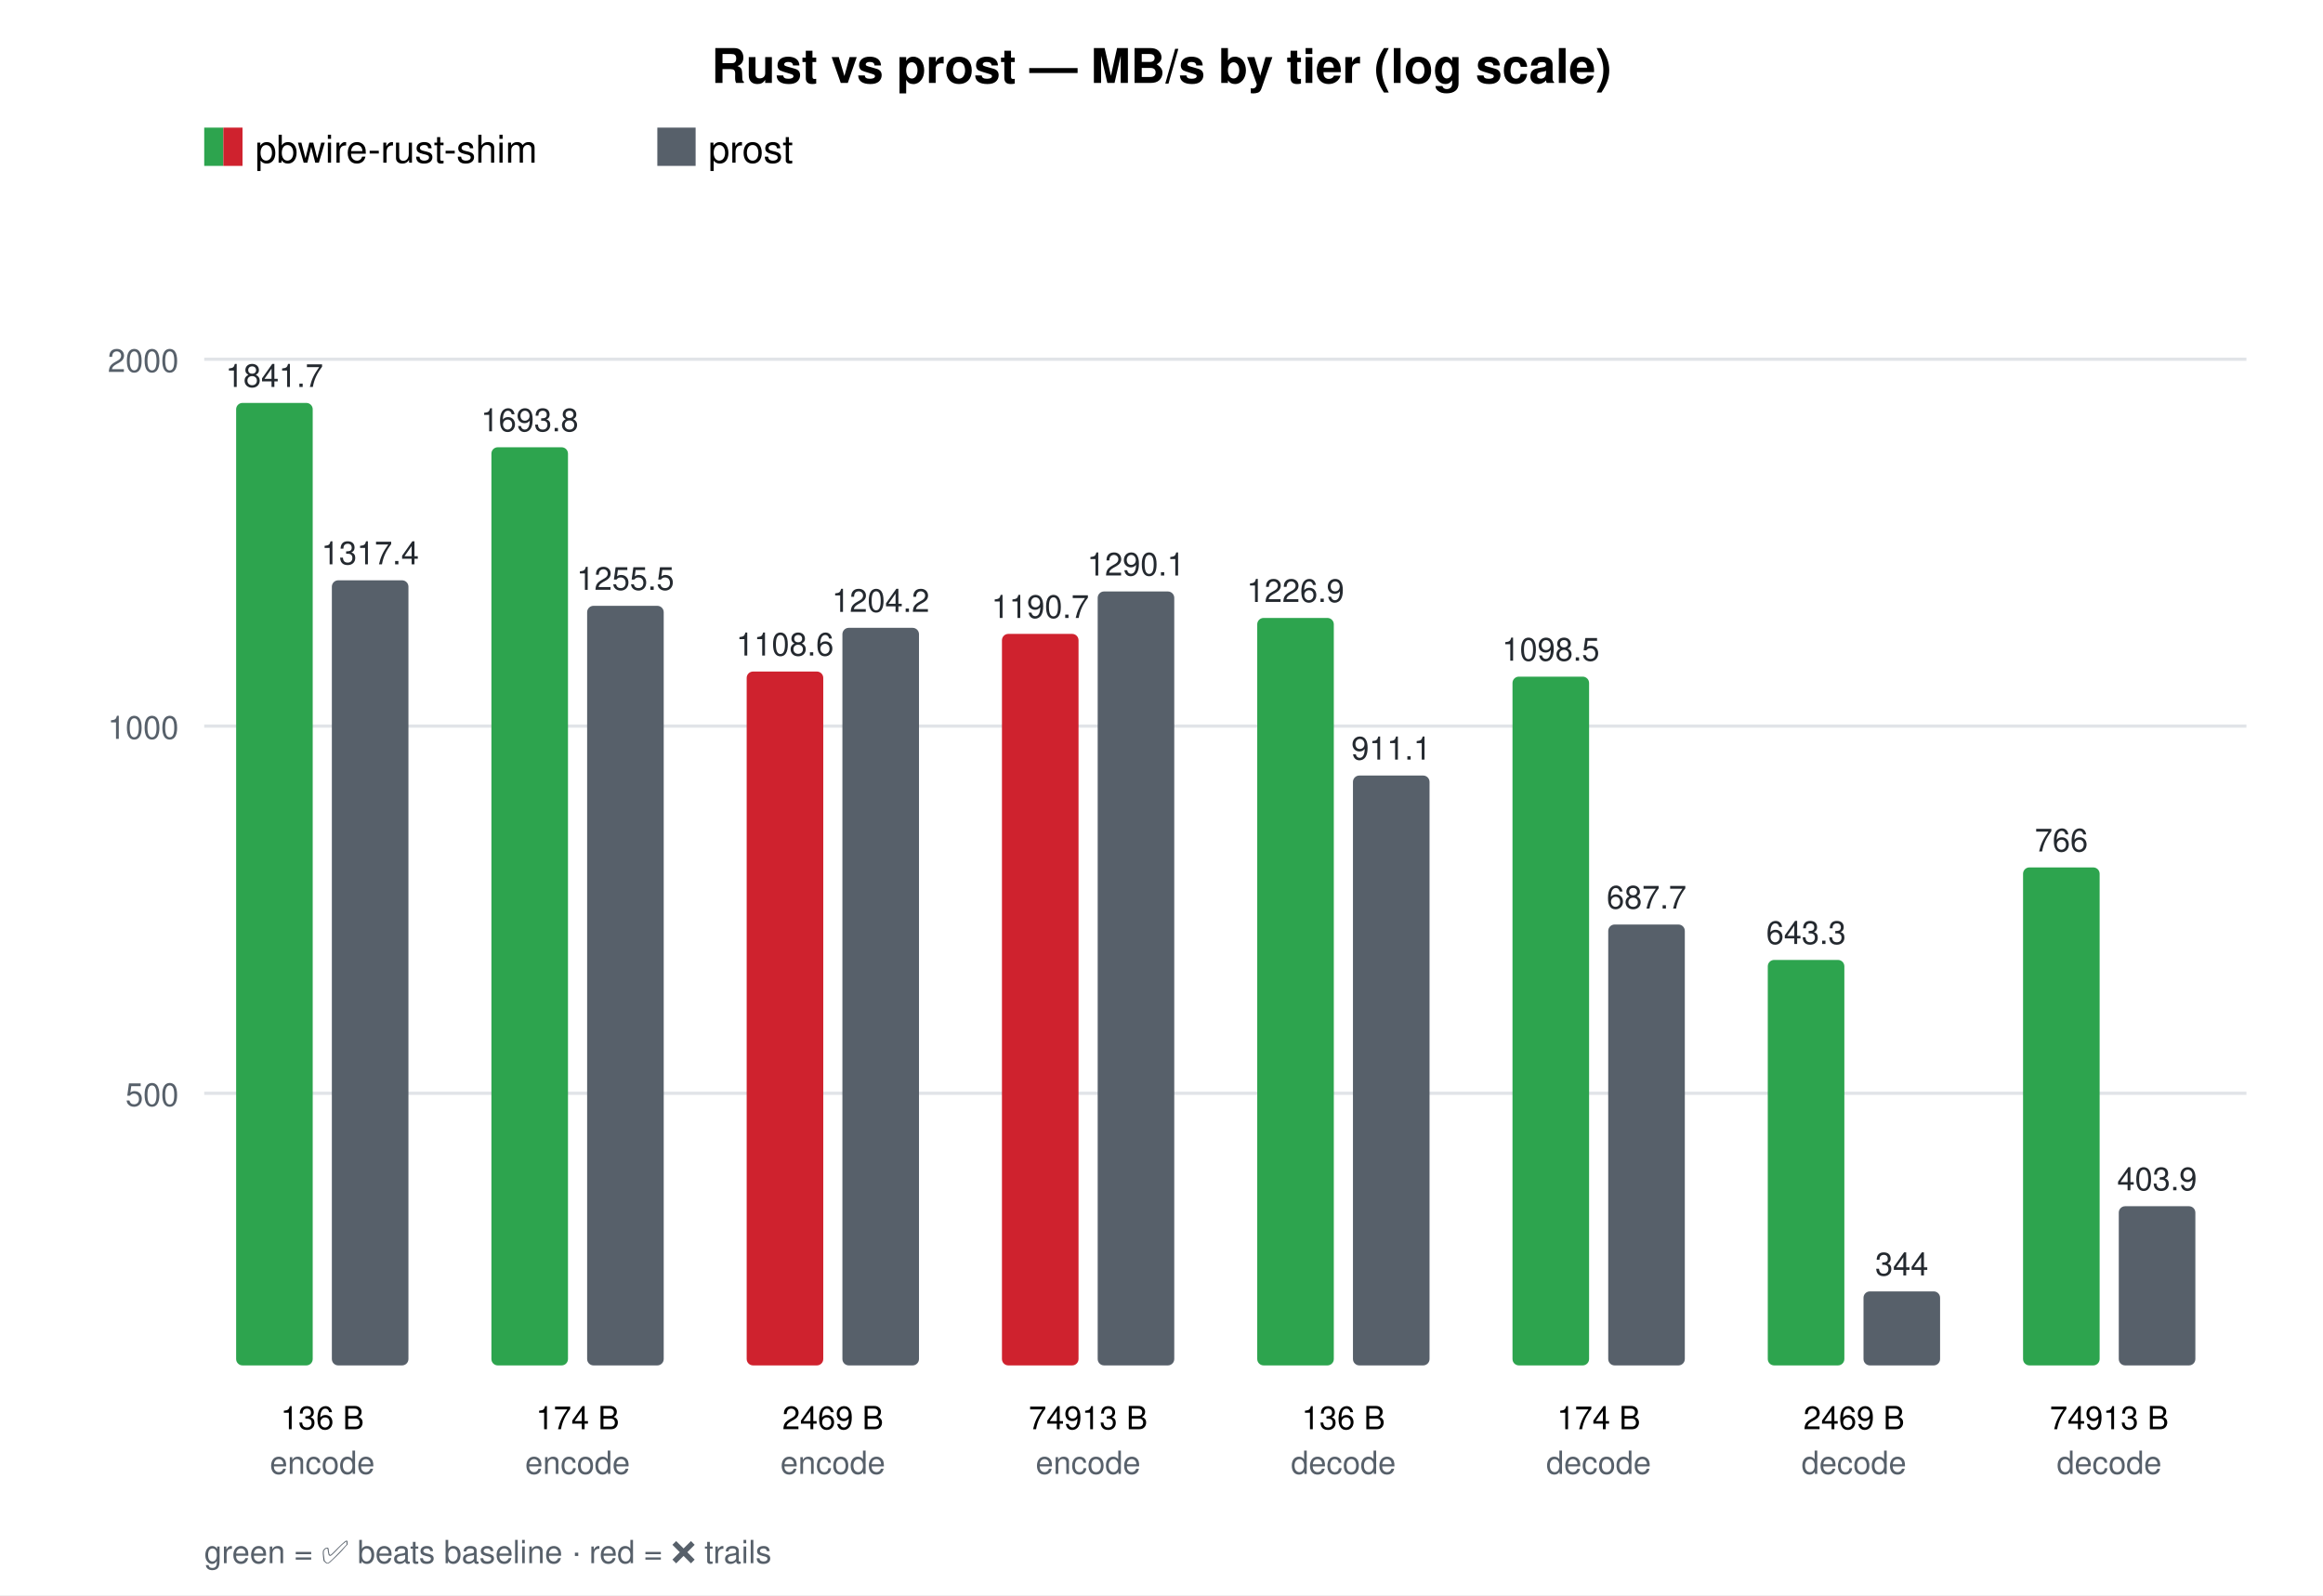
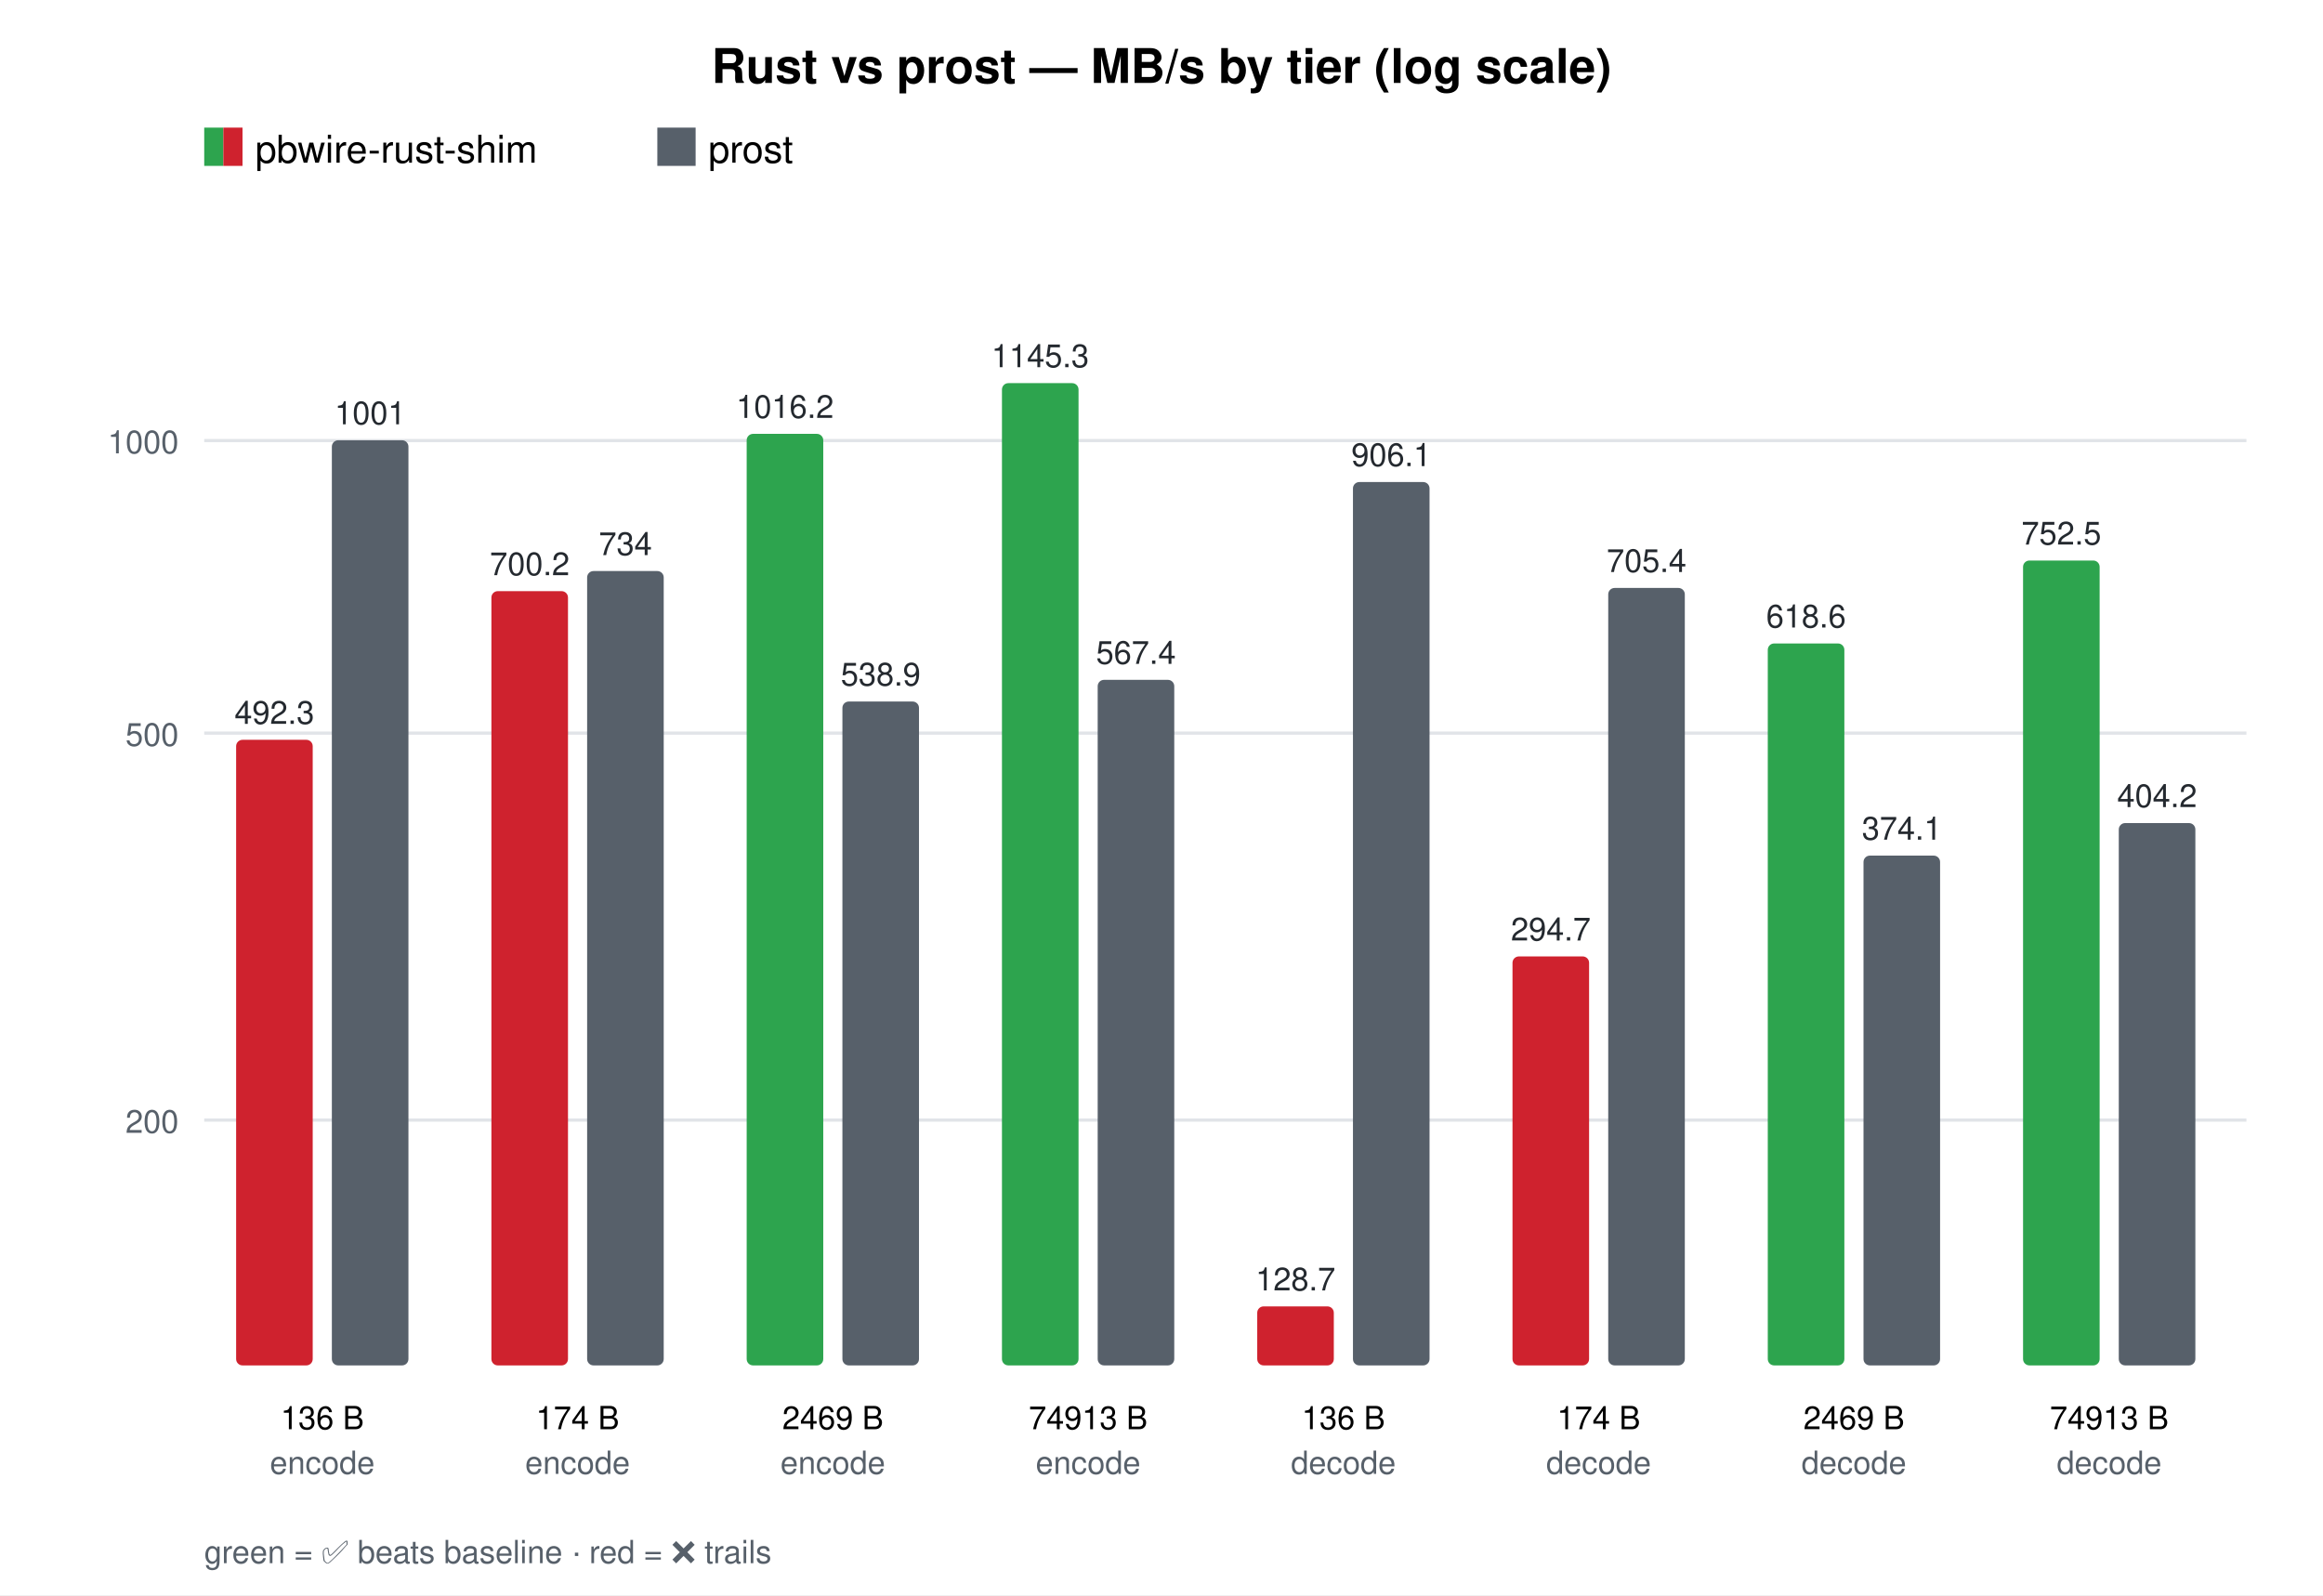
<svg xmlns="http://www.w3.org/2000/svg" width="728" height="500" font-family="Helvetica, Arial, sans-serif">
  <rect width="728" height="500" fill="#ffffff" />
  <text x="364.0" y="26" text-anchor="middle" font-size="15" font-weight="bold">Rust vs prost — MB/s by tier (log scale)</text>
  <rect x="64" y="40" width="6" height="12" fill="#2da44e" />
  <rect x="70" y="40" width="6" height="12" fill="#cf222e" />
  <text x="80" y="51" font-size="12">pbwire-rust-shim</text>
  <rect x="206.0" y="40" width="12" height="12" fill="#57606a" />
  <text x="222.0" y="51" font-size="12">prost</text>
-   <line x1="64" y1="342.7" x2="704" y2="342.7" stroke="#e1e4e8" />
-   <text x="56" y="346.7" text-anchor="end" font-size="10" fill="#57606a">500</text>
-   <line x1="64" y1="227.6" x2="704" y2="227.6" stroke="#e1e4e8" />
-   <text x="56" y="231.6" text-anchor="end" font-size="10" fill="#57606a">1000</text>
-   <line x1="64" y1="112.6" x2="704" y2="112.6" stroke="#e1e4e8" />
-   <text x="56" y="116.6" text-anchor="end" font-size="10" fill="#57606a">2000</text>
+   <line x1="64" y1="351.1" x2="704" y2="351.1" stroke="#e1e4e8" />
+   <text x="56" y="355.1" text-anchor="end" font-size="10" fill="#57606a">200</text>
+   <line x1="64" y1="229.8" x2="704" y2="229.8" stroke="#e1e4e8" />
+   <text x="56" y="233.8" text-anchor="end" font-size="10" fill="#57606a">500</text>
+   <line x1="64" y1="138.1" x2="704" y2="138.1" stroke="#e1e4e8" />
+   <text x="56" y="142.1" text-anchor="end" font-size="10" fill="#57606a">1000</text>
  <text x="101.0" y="448" text-anchor="middle" font-size="10">136 B</text>
  <text x="101.0" y="462" text-anchor="middle" font-size="10" fill="#57606a">encode</text>
-   <rect x="74.0" y="126.3" width="24" height="301.7" rx="2" fill="#2da44e" />
-   <text x="86.0" y="121.3" text-anchor="middle" font-size="10" fill="#24292f">1841.7</text>
-   <rect x="104.0" y="181.9" width="24" height="246.1" rx="2" fill="#57606a" />
-   <text x="116.0" y="176.9" text-anchor="middle" font-size="10" fill="#24292f">1317.4</text>
+   <rect x="74.0" y="231.9" width="24" height="196.1" rx="2" fill="#cf222e" />
+   <text x="86.0" y="226.9" text-anchor="middle" font-size="10" fill="#24292f">492.3</text>
+   <rect x="104.0" y="138.0" width="24" height="290.0" rx="2" fill="#57606a" />
+   <text x="116.0" y="133.0" text-anchor="middle" font-size="10" fill="#24292f">1001</text>
  <text x="181.0" y="448" text-anchor="middle" font-size="10">174 B</text>
  <text x="181.0" y="462" text-anchor="middle" font-size="10" fill="#57606a">encode</text>
-   <rect x="154.0" y="140.2" width="24" height="287.8" rx="2" fill="#2da44e" />
-   <text x="166.0" y="135.2" text-anchor="middle" font-size="10" fill="#24292f">1693.8</text>
-   <rect x="184.0" y="189.9" width="24" height="238.1" rx="2" fill="#57606a" />
-   <text x="196.0" y="184.9" text-anchor="middle" font-size="10" fill="#24292f">1255.5</text>
+   <rect x="154.0" y="185.3" width="24" height="242.7" rx="2" fill="#cf222e" />
+   <text x="166.0" y="180.3" text-anchor="middle" font-size="10" fill="#24292f">700.2</text>
+   <rect x="184.0" y="179.0" width="24" height="249.0" rx="2" fill="#57606a" />
+   <text x="196.0" y="174.0" text-anchor="middle" font-size="10" fill="#24292f">734</text>
  <text x="261.0" y="448" text-anchor="middle" font-size="10">2469 B</text>
  <text x="261.0" y="462" text-anchor="middle" font-size="10" fill="#57606a">encode</text>
-   <rect x="234.0" y="210.5" width="24" height="217.5" rx="2" fill="#cf222e" />
-   <text x="246.0" y="205.5" text-anchor="middle" font-size="10" fill="#24292f">1108.6</text>
-   <rect x="264.0" y="196.8" width="24" height="231.2" rx="2" fill="#57606a" />
-   <text x="276.0" y="191.8" text-anchor="middle" font-size="10" fill="#24292f">1204.2</text>
+   <rect x="234.0" y="136.0" width="24" height="292.0" rx="2" fill="#2da44e" />
+   <text x="246.0" y="131.0" text-anchor="middle" font-size="10" fill="#24292f">1016.2</text>
+   <rect x="264.0" y="219.9" width="24" height="208.1" rx="2" fill="#57606a" />
+   <text x="276.0" y="214.9" text-anchor="middle" font-size="10" fill="#24292f">538.9</text>
  <text x="341.0" y="448" text-anchor="middle" font-size="10">74913 B</text>
  <text x="341.0" y="462" text-anchor="middle" font-size="10" fill="#57606a">encode</text>
-   <rect x="314.0" y="198.7" width="24" height="229.3" rx="2" fill="#cf222e" />
-   <text x="326.0" y="193.7" text-anchor="middle" font-size="10" fill="#24292f">1190.7</text>
-   <rect x="344.0" y="185.4" width="24" height="242.6" rx="2" fill="#57606a" />
-   <text x="356.0" y="180.4" text-anchor="middle" font-size="10" fill="#24292f">1290.1</text>
+   <rect x="314.0" y="120.1" width="24" height="307.9" rx="2" fill="#2da44e" />
+   <text x="326.0" y="115.1" text-anchor="middle" font-size="10" fill="#24292f">1145.3</text>
+   <rect x="344.0" y="213.1" width="24" height="214.9" rx="2" fill="#57606a" />
+   <text x="356.0" y="208.1" text-anchor="middle" font-size="10" fill="#24292f">567.4</text>
  <text x="421.0" y="448" text-anchor="middle" font-size="10">136 B</text>
  <text x="421.0" y="462" text-anchor="middle" font-size="10" fill="#57606a">decode</text>
-   <rect x="394.0" y="193.7" width="24" height="234.3" rx="2" fill="#2da44e" />
-   <text x="406.0" y="188.7" text-anchor="middle" font-size="10" fill="#24292f">1226.9</text>
-   <rect x="424.0" y="243.1" width="24" height="184.9" rx="2" fill="#57606a" />
-   <text x="436.0" y="238.1" text-anchor="middle" font-size="10" fill="#24292f">911.1</text>
+   <rect x="394.0" y="409.5" width="24" height="18.5" rx="2" fill="#cf222e" />
+   <text x="406.0" y="404.5" text-anchor="middle" font-size="10" fill="#24292f">128.7</text>
+   <rect x="424.0" y="151.1" width="24" height="276.9" rx="2" fill="#57606a" />
+   <text x="436.0" y="146.1" text-anchor="middle" font-size="10" fill="#24292f">906.1</text>
  <text x="501.0" y="448" text-anchor="middle" font-size="10">174 B</text>
  <text x="501.0" y="462" text-anchor="middle" font-size="10" fill="#57606a">decode</text>
-   <rect x="474.0" y="212.1" width="24" height="215.9" rx="2" fill="#2da44e" />
-   <text x="486.0" y="207.1" text-anchor="middle" font-size="10" fill="#24292f">1098.5</text>
-   <rect x="504.0" y="289.8" width="24" height="138.2" rx="2" fill="#57606a" />
-   <text x="516.0" y="284.8" text-anchor="middle" font-size="10" fill="#24292f">687.7</text>
+   <rect x="474.0" y="299.8" width="24" height="128.2" rx="2" fill="#cf222e" />
+   <text x="486.0" y="294.8" text-anchor="middle" font-size="10" fill="#24292f">294.7</text>
+   <rect x="504.0" y="184.3" width="24" height="243.7" rx="2" fill="#57606a" />
+   <text x="516.0" y="179.3" text-anchor="middle" font-size="10" fill="#24292f">705.4</text>
  <text x="581.0" y="448" text-anchor="middle" font-size="10">2469 B</text>
  <text x="581.0" y="462" text-anchor="middle" font-size="10" fill="#57606a">decode</text>
-   <rect x="554.0" y="300.9" width="24" height="127.1" rx="2" fill="#2da44e" />
-   <text x="566.0" y="295.9" text-anchor="middle" font-size="10" fill="#24292f">643.3</text>
-   <rect x="584.0" y="404.8" width="24" height="23.2" rx="2" fill="#57606a" />
-   <text x="596.0" y="399.8" text-anchor="middle" font-size="10" fill="#24292f">344</text>
+   <rect x="554.0" y="201.7" width="24" height="226.3" rx="2" fill="#2da44e" />
+   <text x="566.0" y="196.7" text-anchor="middle" font-size="10" fill="#24292f">618.6</text>
+   <rect x="584.0" y="268.2" width="24" height="159.8" rx="2" fill="#57606a" />
+   <text x="596.0" y="263.2" text-anchor="middle" font-size="10" fill="#24292f">374.1</text>
  <text x="661.0" y="448" text-anchor="middle" font-size="10">74913 B</text>
  <text x="661.0" y="462" text-anchor="middle" font-size="10" fill="#57606a">decode</text>
-   <rect x="634.0" y="271.9" width="24" height="156.1" rx="2" fill="#2da44e" />
-   <text x="646.0" y="266.9" text-anchor="middle" font-size="10" fill="#24292f">766</text>
-   <rect x="664.0" y="378.1" width="24" height="49.9" rx="2" fill="#57606a" />
-   <text x="676.0" y="373.1" text-anchor="middle" font-size="10" fill="#24292f">403.9</text>
+   <rect x="634.0" y="175.7" width="24" height="252.3" rx="2" fill="#2da44e" />
+   <text x="646.0" y="170.7" text-anchor="middle" font-size="10" fill="#24292f">752.5</text>
+   <rect x="664.0" y="258.0" width="24" height="170.0" rx="2" fill="#57606a" />
+   <text x="676.0" y="253.0" text-anchor="middle" font-size="10" fill="#24292f">404.2</text>
  <text x="64" y="490" font-size="10" fill="#57606a">green = ✅ beats baseline · red = ❌ trails</text>
</svg>
